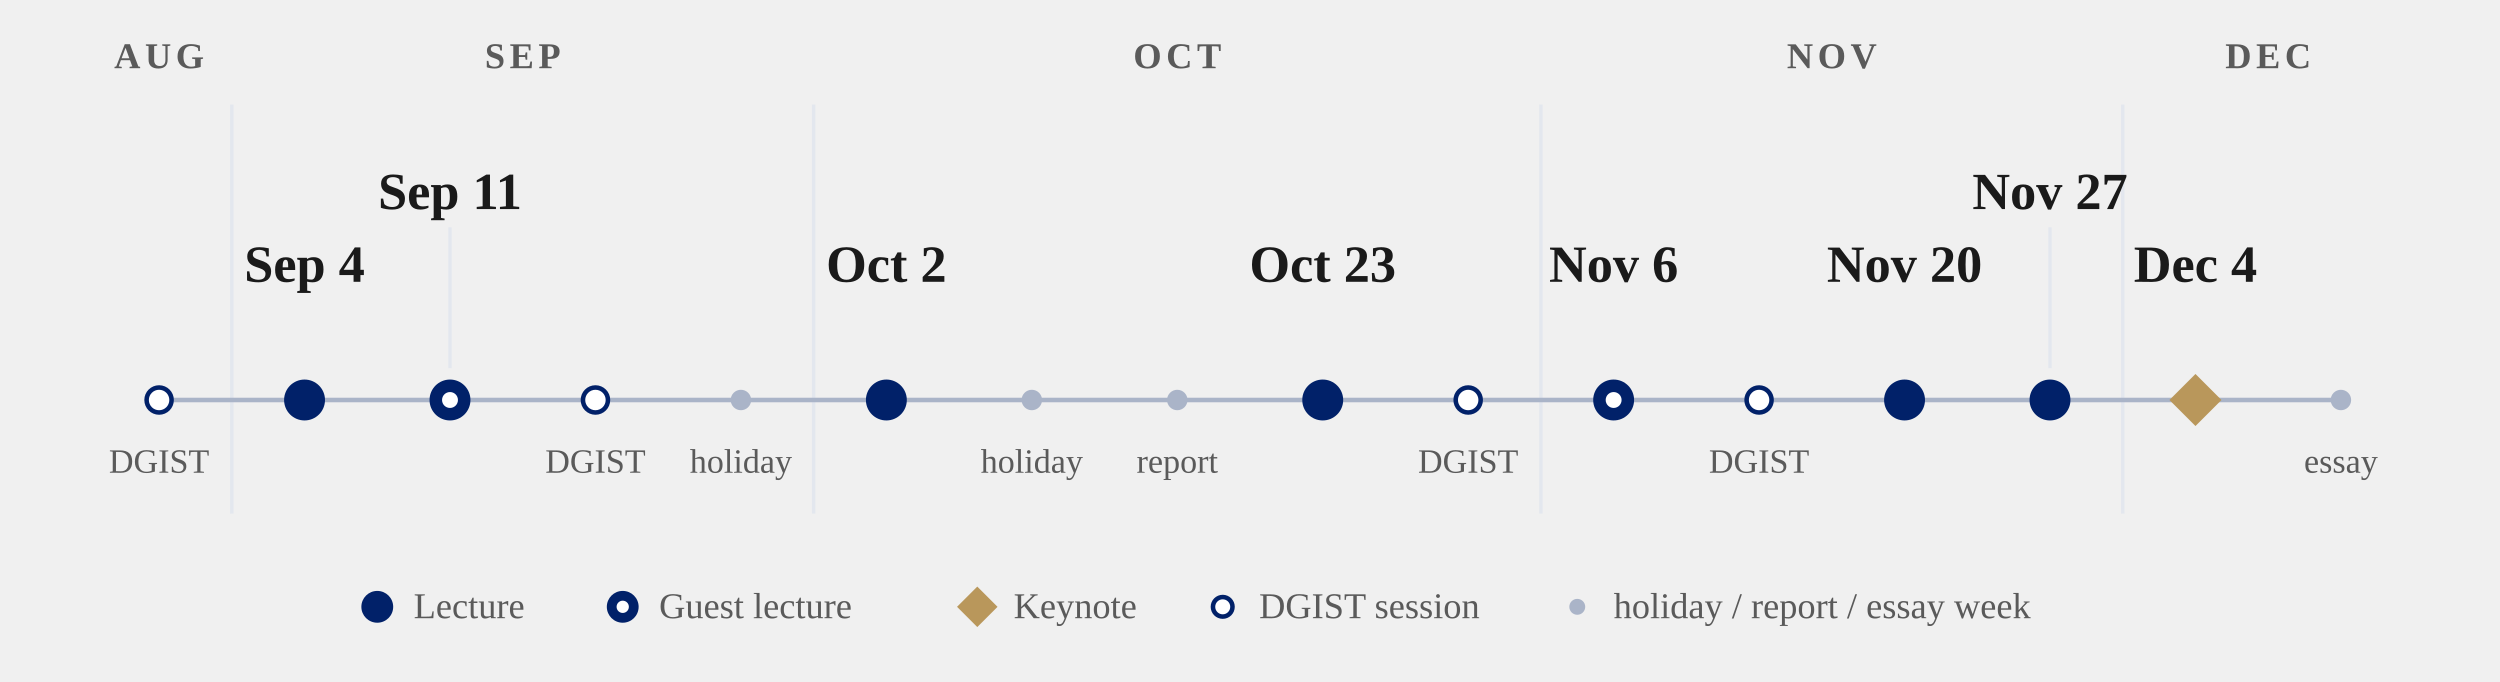
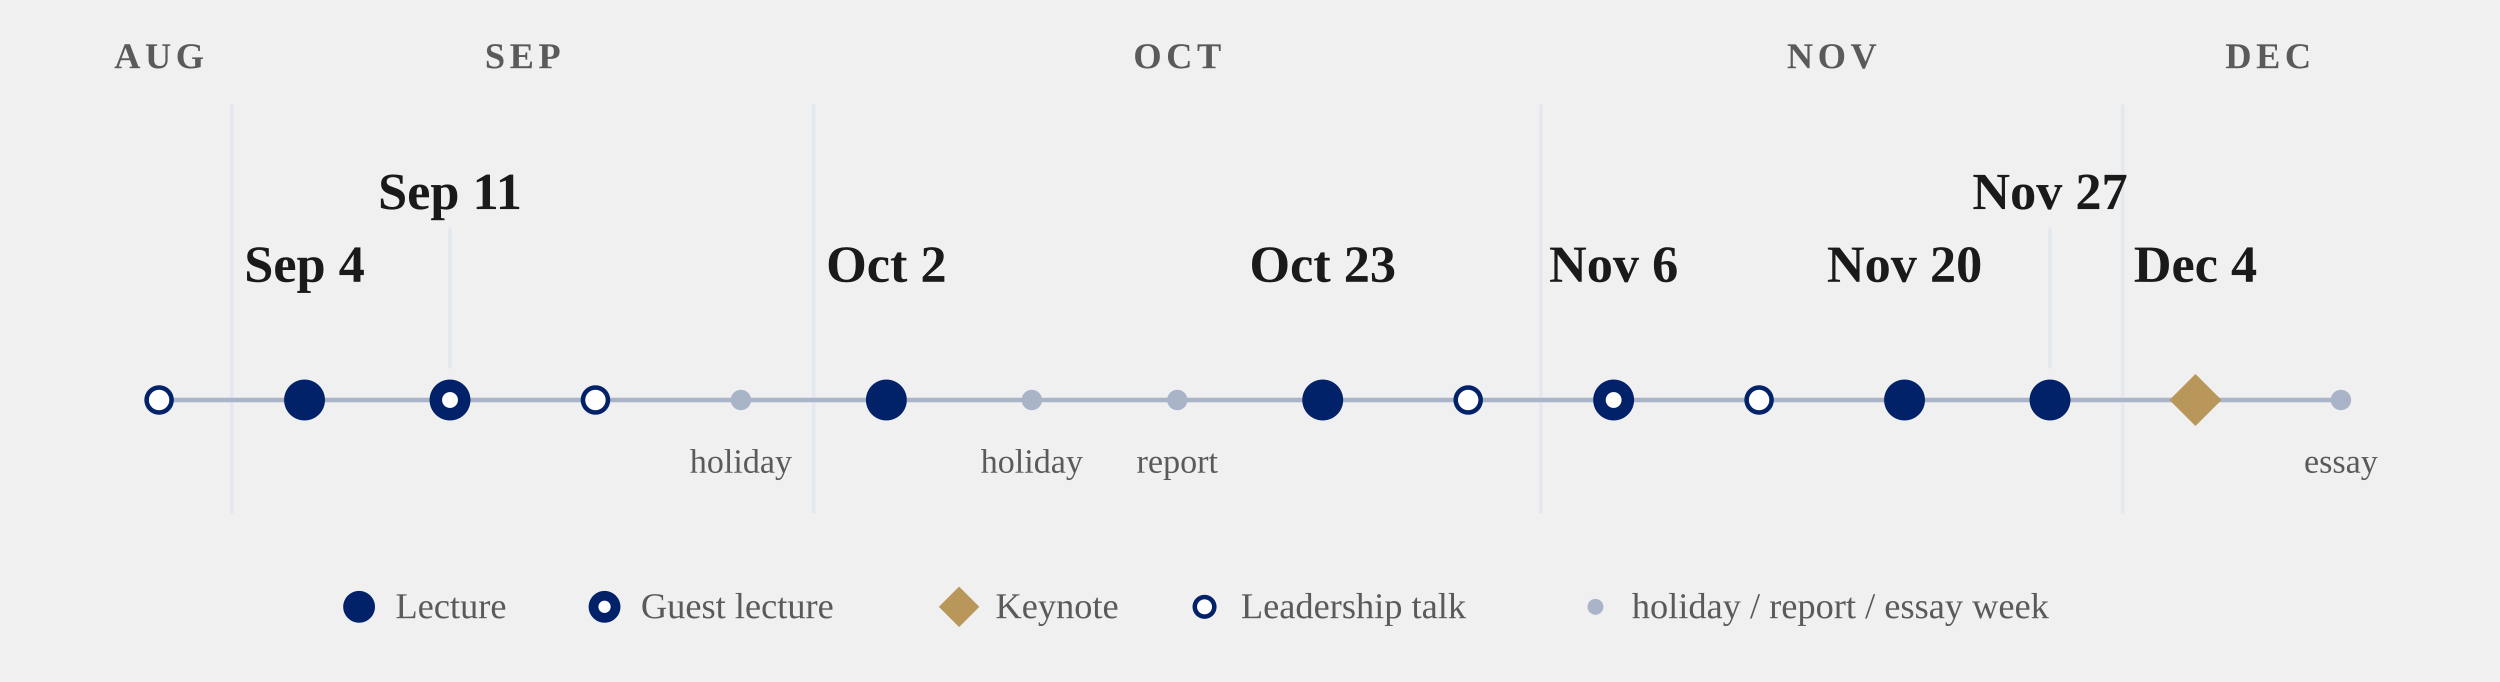
<svg xmlns="http://www.w3.org/2000/svg" viewBox="0 0 1100 300" class="semester-map-svg" role="img" aria-label="Semester timeline" style="font-family:inherit">
  <text x="70.0" y="30" font-size="16" font-weight="600" letter-spacing="2" text-anchor="middle" fill="#5a5a5a" class="month">AUG</text>
  <text x="230.0" y="30" font-size="16" font-weight="600" letter-spacing="2" text-anchor="middle" fill="#5a5a5a" class="month">SEP</text>
  <text x="518.0" y="30" font-size="16" font-weight="600" letter-spacing="2" text-anchor="middle" fill="#5a5a5a" class="month">OCT</text>
  <text x="806.0" y="30" font-size="16" font-weight="600" letter-spacing="2" text-anchor="middle" fill="#5a5a5a" class="month">NOV</text>
  <text x="998.0" y="30" font-size="16" font-weight="600" letter-spacing="2" text-anchor="middle" fill="#5a5a5a" class="month">DEC</text>
  <line x1="102.0" y1="46" x2="102.0" y2="226" stroke="#e3e7ee" stroke-width="1.5" class="month-rule" />
  <line x1="358.0" y1="46" x2="358.0" y2="226" stroke="#e3e7ee" stroke-width="1.5" class="month-rule" />
  <line x1="678.0" y1="46" x2="678.0" y2="226" stroke="#e3e7ee" stroke-width="1.5" class="month-rule" />
  <line x1="934.0" y1="46" x2="934.0" y2="226" stroke="#e3e7ee" stroke-width="1.5" class="month-rule" />
  <line x1="70.0" y1="176" x2="1030.0" y2="176" stroke="#aab4c8" stroke-width="2" class="baseline" />
  <circle class="dot" cx="70.0" cy="176" r="5.5" fill="#fff" stroke="#012169" stroke-width="2" />
-   <text x="70.0" y="208" font-size="15" text-anchor="middle" fill="#5a5a5a" class="tag">DGIST</text>
  <circle class="dot" cx="134.0" cy="176" r="9.0" fill="#012169" />
  <text x="134.0" y="124" font-size="23" font-weight="700" text-anchor="middle" fill="#1a1a1a" class="date">Sep 4</text>
  <circle class="dot" cx="198.0" cy="176" r="9.0" fill="#012169" />
  <circle cx="198.0" cy="176" r="3.5" fill="#fff" />
  <line x1="198.0" y1="100" x2="198.0" y2="162" stroke="#e3e7ee" stroke-width="1.5" class="date-rule" />
  <text x="198.0" y="92" font-size="23" font-weight="700" text-anchor="middle" fill="#1a1a1a" class="date">Sep 11</text>
  <circle class="dot" cx="262.0" cy="176" r="5.5" fill="#fff" stroke="#012169" stroke-width="2" />
-   <text x="262.0" y="208" font-size="15" text-anchor="middle" fill="#5a5a5a" class="tag">DGIST</text>
  <circle class="dot" cx="326.0" cy="176" r="4.5" fill="#aab4c8" />
  <text x="326.0" y="208" font-size="15" text-anchor="middle" fill="#5a5a5a" class="tag">holiday</text>
  <circle class="dot" cx="390.0" cy="176" r="9.0" fill="#012169" />
  <text x="390.0" y="124" font-size="23" font-weight="700" text-anchor="middle" fill="#1a1a1a" class="date">Oct 2</text>
  <circle class="dot" cx="454.0" cy="176" r="4.5" fill="#aab4c8" />
  <text x="454.0" y="208" font-size="15" text-anchor="middle" fill="#5a5a5a" class="tag">holiday</text>
  <circle class="dot" cx="518.0" cy="176" r="4.5" fill="#aab4c8" />
  <text x="518.0" y="208" font-size="15" text-anchor="middle" fill="#5a5a5a" class="tag">report</text>
  <circle class="dot" cx="582.0" cy="176" r="9.0" fill="#012169" />
  <text x="582.0" y="124" font-size="23" font-weight="700" text-anchor="middle" fill="#1a1a1a" class="date">Oct 23</text>
  <circle class="dot" cx="646.0" cy="176" r="5.5" fill="#fff" stroke="#012169" stroke-width="2" />
-   <text x="646.0" y="208" font-size="15" text-anchor="middle" fill="#5a5a5a" class="tag">DGIST</text>
  <circle class="dot" cx="710.0" cy="176" r="9.0" fill="#012169" />
  <circle cx="710.0" cy="176" r="3.5" fill="#fff" />
  <text x="710.0" y="124" font-size="23" font-weight="700" text-anchor="middle" fill="#1a1a1a" class="date">Nov 6</text>
  <circle class="dot" cx="774.0" cy="176" r="5.5" fill="#fff" stroke="#012169" stroke-width="2" />
-   <text x="774.0" y="208" font-size="15" text-anchor="middle" fill="#5a5a5a" class="tag">DGIST</text>
  <circle class="dot" cx="838.0" cy="176" r="9.0" fill="#012169" />
  <text x="838.0" y="124" font-size="23" font-weight="700" text-anchor="middle" fill="#1a1a1a" class="date">Nov 20</text>
  <circle class="dot" cx="902.0" cy="176" r="9.0" fill="#012169" />
  <line x1="902.0" y1="100" x2="902.0" y2="162" stroke="#e3e7ee" stroke-width="1.5" class="date-rule" />
  <text x="902.0" y="92" font-size="23" font-weight="700" text-anchor="middle" fill="#1a1a1a" class="date">Nov 27</text>
  <rect class="dot" x="957.9" y="167.9" width="16.2" height="16.2" fill="#B9975B" transform="rotate(45 966.0 176)" />
  <text x="966.0" y="124" font-size="23" font-weight="700" text-anchor="middle" fill="#1a1a1a" class="date">Dec 4</text>
  <circle class="dot" cx="1030.0" cy="176" r="4.5" fill="#aab4c8" />
  <text x="1030.0" y="208" font-size="15" text-anchor="middle" fill="#5a5a5a" class="tag">essay</text>
-   <circle cx="166.0" cy="267" r="7.0" fill="#012169" />
-   <text x="182.0" y="272" font-size="16" fill="#5a5a5a" class="legend">Lecture</text>
-   <circle cx="274.0" cy="267" r="7.0" fill="#012169" />
-   <circle cx="274.0" cy="267" r="2.7" fill="#fff" />
-   <text x="290.0" y="272" font-size="16" fill="#5a5a5a" class="legend">Guest lecture</text>
-   <rect x="423.7" y="260.7" width="12.6" height="12.6" fill="#B9975B" transform="rotate(45 430.0 267)" />
-   <text x="446.0" y="272" font-size="16" fill="#5a5a5a" class="legend">Keynote</text>
-   <circle cx="538.0" cy="267" r="4.3" fill="#fff" stroke="#012169" stroke-width="2" />
-   <text x="554.0" y="272" font-size="16" fill="#5a5a5a" class="legend">DGIST session</text>
-   <circle cx="694.0" cy="267" r="3.5" fill="#aab4c8" />
-   <text x="710.0" y="272" font-size="16" fill="#5a5a5a" class="legend">holiday / report / essay week</text>
+   <circle cx="158.0" cy="267" r="7.0" fill="#012169" />
+   <text x="174.0" y="272" font-size="16" fill="#5a5a5a" class="legend">Lecture</text>
+   <circle cx="266.0" cy="267" r="7.0" fill="#012169" />
+   <circle cx="266.0" cy="267" r="2.7" fill="#fff" />
+   <text x="282.0" y="272" font-size="16" fill="#5a5a5a" class="legend">Guest lecture</text>
+   <rect x="415.7" y="260.7" width="12.6" height="12.6" fill="#B9975B" transform="rotate(45 422.0 267)" />
+   <text x="438.0" y="272" font-size="16" fill="#5a5a5a" class="legend">Keynote</text>
+   <circle cx="530.0" cy="267" r="4.3" fill="#fff" stroke="#012169" stroke-width="2" />
+   <text x="546.0" y="272" font-size="16" fill="#5a5a5a" class="legend">Leadership talk</text>
+   <circle cx="702.0" cy="267" r="3.5" fill="#aab4c8" />
+   <text x="718.0" y="272" font-size="16" fill="#5a5a5a" class="legend">holiday / report / essay week</text>
</svg>
